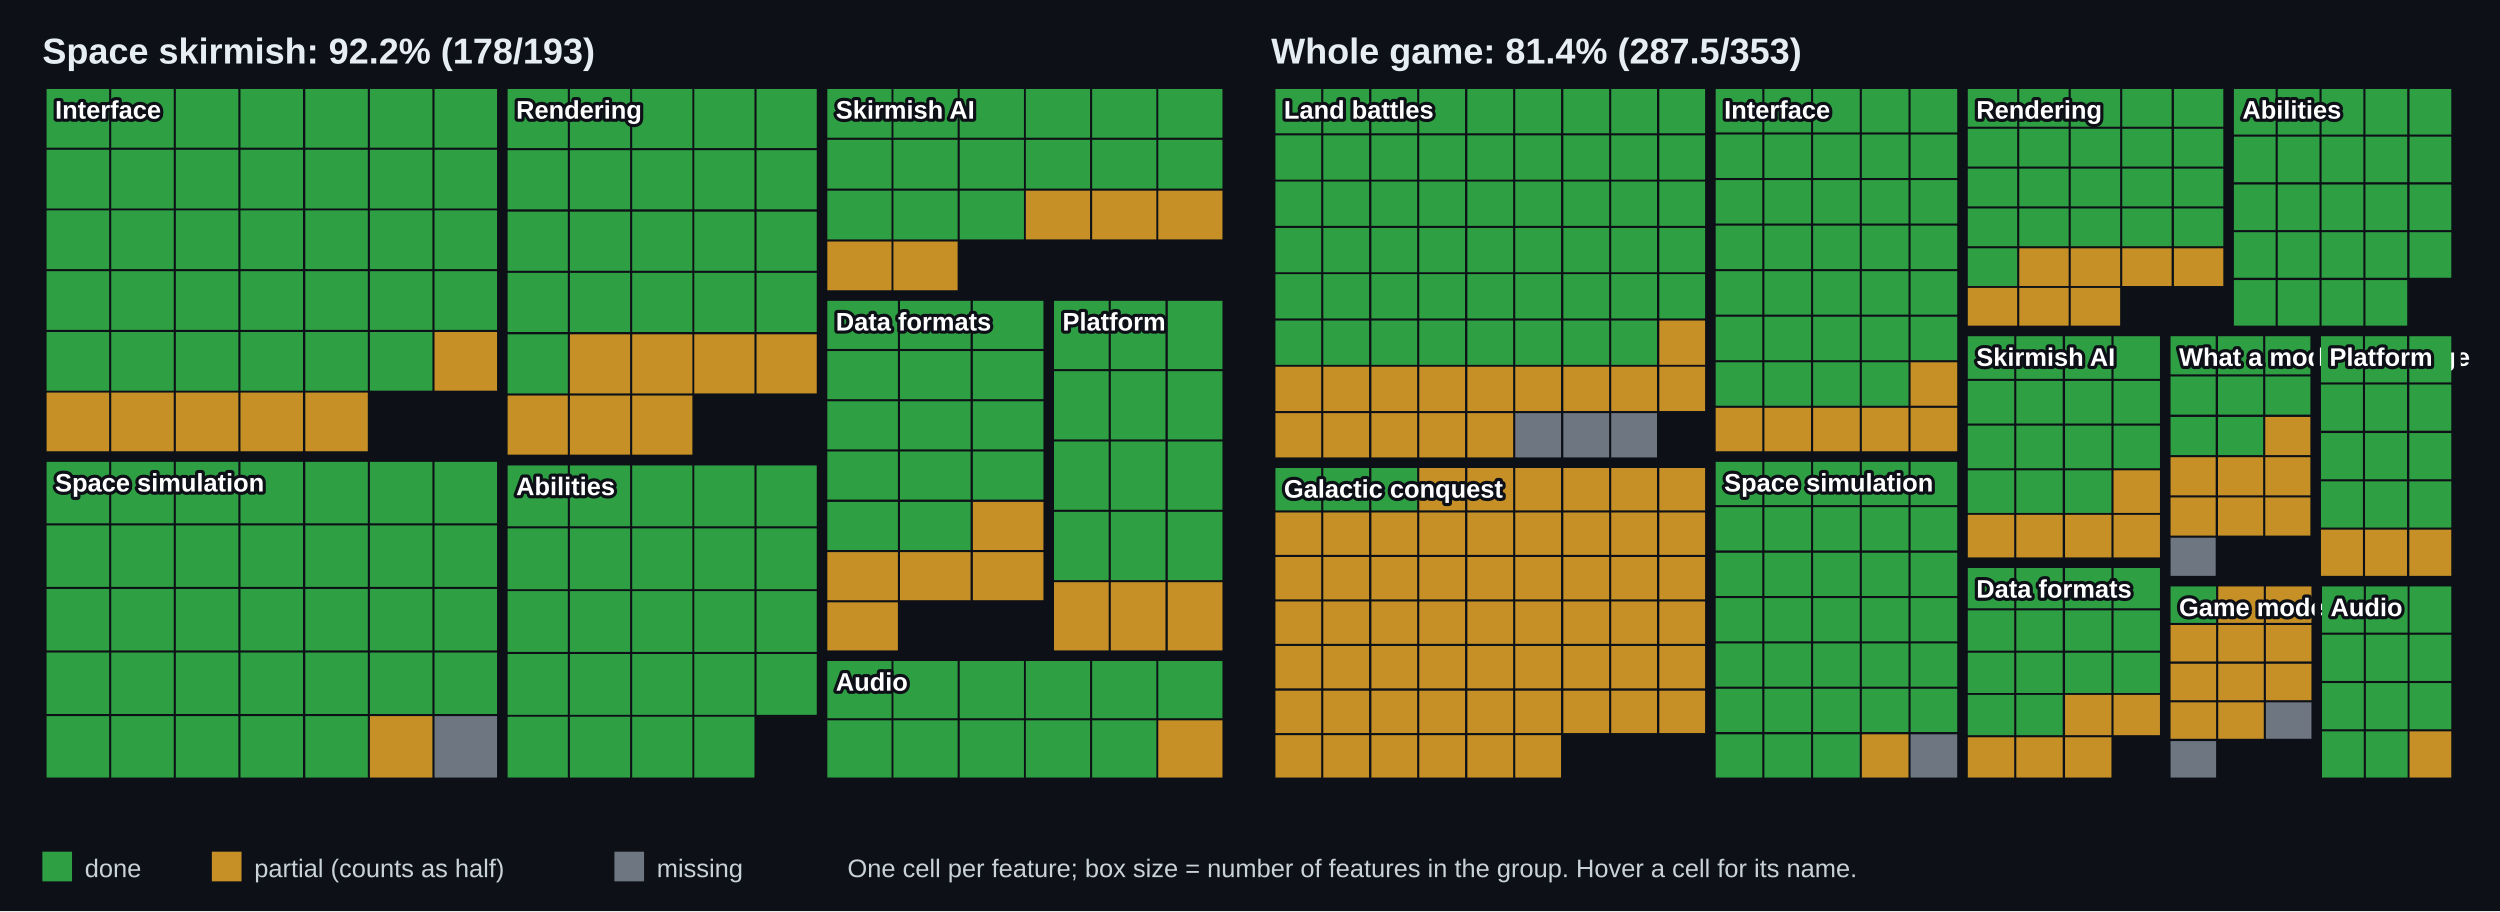
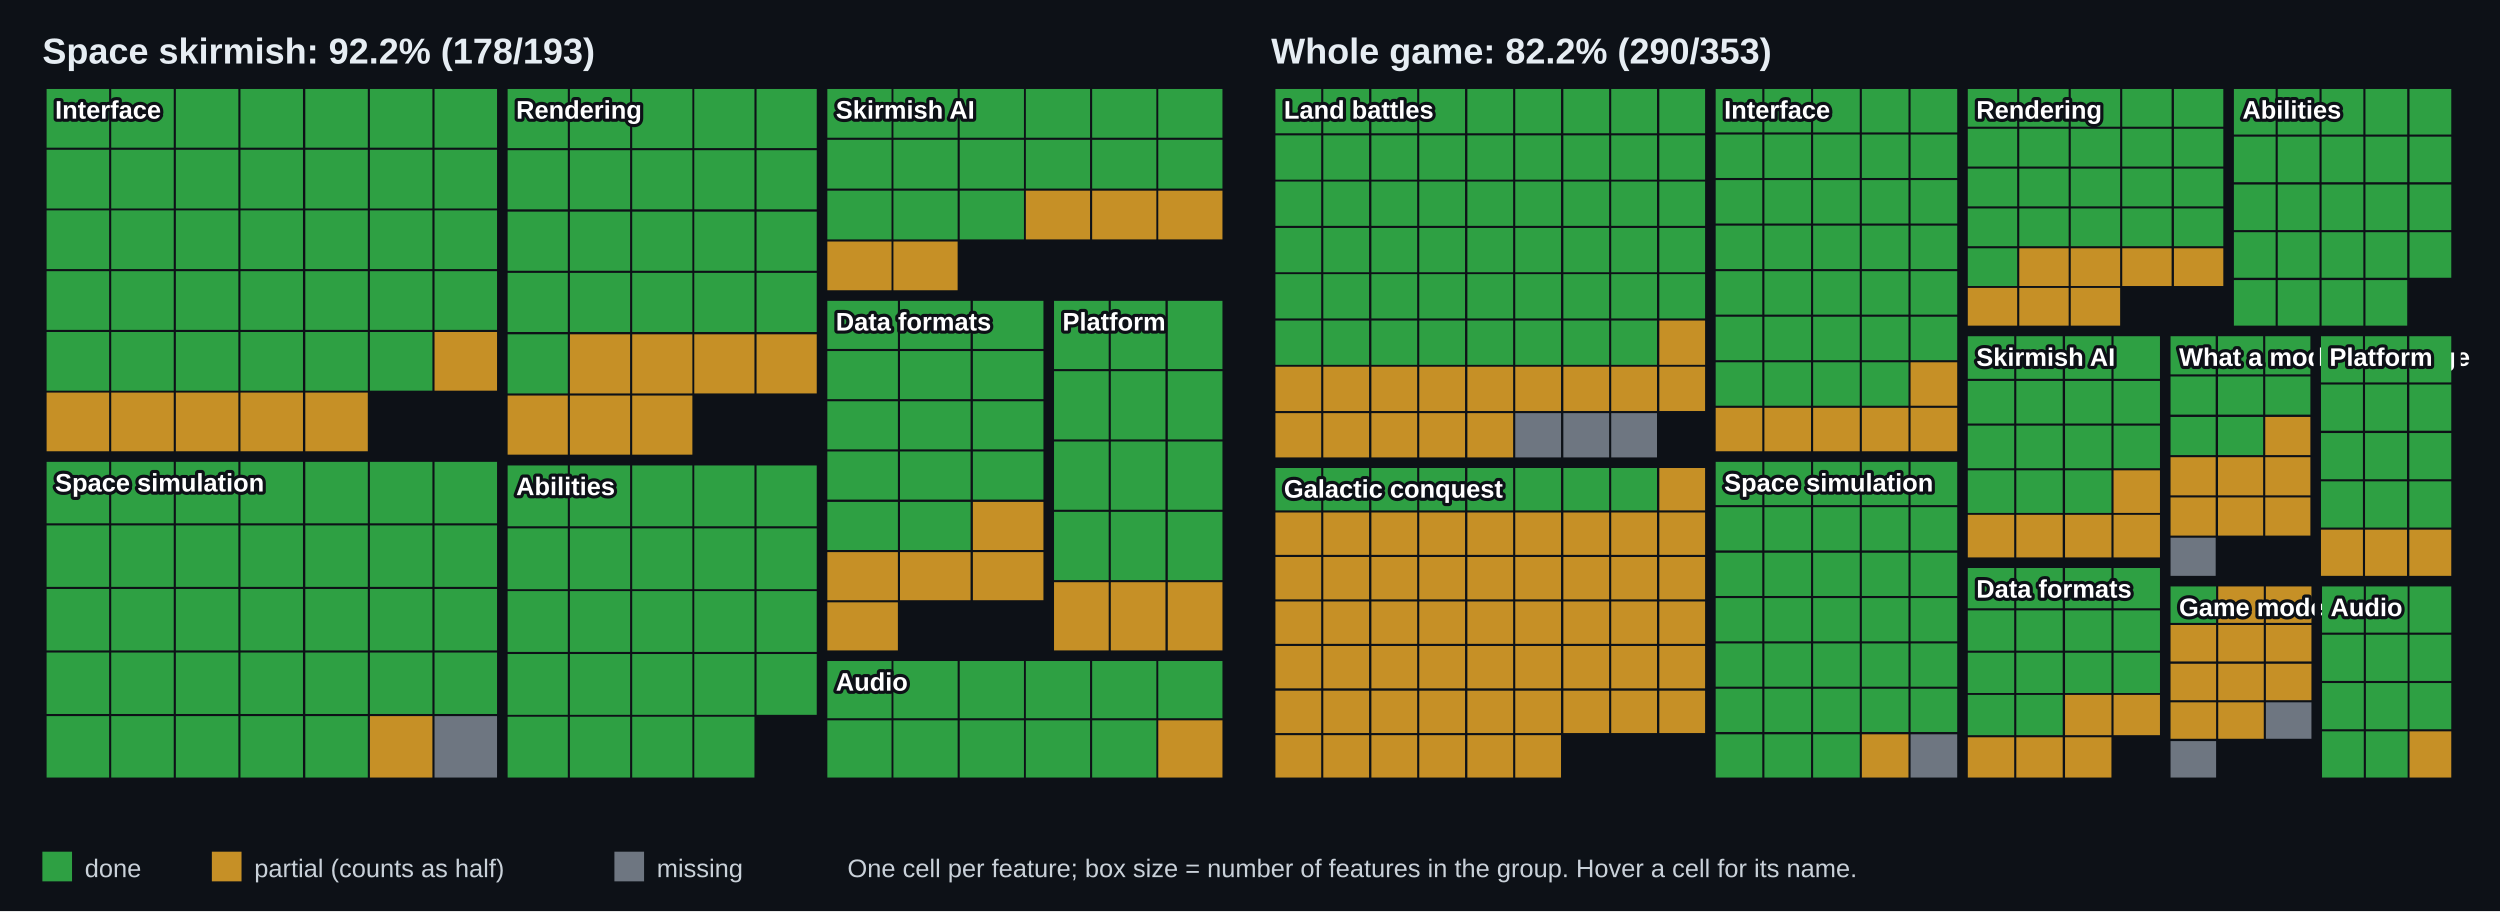
<svg xmlns="http://www.w3.org/2000/svg" viewBox="0 0 1180 430" width="1180" height="430" font-family="Segoe UI, Arial, sans-serif">
  <style>.title{font-size:17px;font-weight:700;fill:#e6edf3}.lab{font-size:12px;font-weight:700;fill:#fff}.lab.bg{stroke:#0d1117;stroke-width:3px;stroke-linejoin:round}.key{font-size:12px;fill:#c9d1d9}</style>
  <rect width="1180" height="430" fill="#0d1117" />
  <text x="20" y="30" class="title">Space skirmish: 92.2% (178/193)</text>
  <rect x="20" y="40" width="560" height="330" fill="#0d1117" />
  <rect x="22.0" y="42.0" width="29.5" height="27.7" fill="#2ea043" />
  <rect x="52.5" y="42.0" width="29.5" height="27.7" fill="#2ea043" />
  <rect x="83.0" y="42.0" width="29.5" height="27.7" fill="#2ea043" />
  <rect x="113.5" y="42.0" width="29.5" height="27.7" fill="#2ea043" />
  <rect x="144.1" y="42.0" width="29.5" height="27.7" fill="#2ea043" />
  <rect x="174.6" y="42.0" width="29.5" height="27.7" fill="#2ea043" />
  <rect x="205.1" y="42.0" width="29.5" height="27.7" fill="#2ea043" />
  <rect x="22.0" y="70.7" width="29.5" height="27.7" fill="#2ea043" />
  <rect x="52.5" y="70.7" width="29.5" height="27.7" fill="#2ea043" />
  <rect x="83.0" y="70.7" width="29.5" height="27.7" fill="#2ea043" />
  <rect x="113.5" y="70.7" width="29.5" height="27.7" fill="#2ea043" />
  <rect x="144.1" y="70.7" width="29.5" height="27.7" fill="#2ea043" />
  <rect x="174.6" y="70.7" width="29.5" height="27.7" fill="#2ea043" />
  <rect x="205.1" y="70.7" width="29.5" height="27.7" fill="#2ea043" />
  <rect x="22.0" y="99.3" width="29.5" height="27.7" fill="#2ea043" />
  <rect x="52.5" y="99.3" width="29.5" height="27.7" fill="#2ea043" />
  <rect x="83.0" y="99.3" width="29.5" height="27.7" fill="#2ea043" />
  <rect x="113.5" y="99.3" width="29.5" height="27.7" fill="#2ea043" />
  <rect x="144.1" y="99.3" width="29.5" height="27.7" fill="#2ea043" />
  <rect x="174.6" y="99.3" width="29.5" height="27.7" fill="#2ea043" />
  <rect x="205.1" y="99.3" width="29.5" height="27.7" fill="#2ea043" />
  <rect x="22.0" y="128.0" width="29.5" height="27.7" fill="#2ea043" />
  <rect x="52.5" y="128.0" width="29.5" height="27.7" fill="#2ea043" />
  <rect x="83.0" y="128.0" width="29.5" height="27.7" fill="#2ea043" />
  <rect x="113.5" y="128.0" width="29.5" height="27.7" fill="#2ea043" />
  <rect x="144.1" y="128.0" width="29.5" height="27.7" fill="#2ea043" />
  <rect x="174.6" y="128.0" width="29.5" height="27.7" fill="#2ea043" />
  <rect x="205.1" y="128.0" width="29.5" height="27.7" fill="#2ea043" />
  <rect x="22.0" y="156.7" width="29.5" height="27.7" fill="#2ea043" />
  <rect x="52.5" y="156.7" width="29.5" height="27.7" fill="#2ea043" />
  <rect x="83.0" y="156.7" width="29.5" height="27.7" fill="#2ea043" />
  <rect x="113.5" y="156.7" width="29.5" height="27.7" fill="#2ea043" />
  <rect x="144.1" y="156.7" width="29.5" height="27.7" fill="#2ea043" />
  <rect x="174.6" y="156.7" width="29.5" height="27.7" fill="#2ea043" />
  <rect x="205.1" y="156.7" width="29.5" height="27.7" fill="#c69026" />
  <rect x="22.0" y="185.3" width="29.5" height="27.7" fill="#c69026" />
  <rect x="52.5" y="185.3" width="29.5" height="27.7" fill="#c69026" />
  <rect x="83.0" y="185.3" width="29.5" height="27.7" fill="#c69026" />
  <rect x="113.5" y="185.3" width="29.5" height="27.7" fill="#c69026" />
  <rect x="144.1" y="185.3" width="29.5" height="27.7" fill="#c69026" />
  <rect x="20.0" y="40.0" width="217.6" height="176.0" fill="none" stroke="#0d1117" stroke-width="3" />
  <text x="26.0" y="56.0" class="lab bg">Interface</text>
  <text x="26.0" y="56.0" class="lab">Interface</text>
  <rect x="22.0" y="218.0" width="29.5" height="29.0" fill="#2ea043" />
  <rect x="52.5" y="218.0" width="29.5" height="29.0" fill="#2ea043" />
  <rect x="83.0" y="218.0" width="29.5" height="29.0" fill="#2ea043" />
  <rect x="113.5" y="218.0" width="29.5" height="29.0" fill="#2ea043" />
  <rect x="144.1" y="218.0" width="29.5" height="29.0" fill="#2ea043" />
  <rect x="174.6" y="218.0" width="29.5" height="29.0" fill="#2ea043" />
  <rect x="205.1" y="218.0" width="29.5" height="29.0" fill="#2ea043" />
  <rect x="22.0" y="248.0" width="29.5" height="29.0" fill="#2ea043" />
  <rect x="52.5" y="248.0" width="29.5" height="29.0" fill="#2ea043" />
  <rect x="83.0" y="248.0" width="29.5" height="29.0" fill="#2ea043" />
  <rect x="113.5" y="248.0" width="29.5" height="29.0" fill="#2ea043" />
  <rect x="144.1" y="248.0" width="29.5" height="29.0" fill="#2ea043" />
  <rect x="174.6" y="248.0" width="29.5" height="29.0" fill="#2ea043" />
  <rect x="205.1" y="248.0" width="29.5" height="29.0" fill="#2ea043" />
  <rect x="22.0" y="278.0" width="29.5" height="29.0" fill="#2ea043" />
  <rect x="52.5" y="278.0" width="29.5" height="29.0" fill="#2ea043" />
  <rect x="83.0" y="278.0" width="29.5" height="29.0" fill="#2ea043" />
  <rect x="113.5" y="278.0" width="29.5" height="29.0" fill="#2ea043" />
  <rect x="144.1" y="278.0" width="29.5" height="29.0" fill="#2ea043" />
  <rect x="174.6" y="278.0" width="29.5" height="29.0" fill="#2ea043" />
  <rect x="205.1" y="278.0" width="29.5" height="29.0" fill="#2ea043" />
  <rect x="22.0" y="308.0" width="29.5" height="29.0" fill="#2ea043" />
  <rect x="52.5" y="308.0" width="29.5" height="29.0" fill="#2ea043" />
  <rect x="83.0" y="308.0" width="29.5" height="29.0" fill="#2ea043" />
  <rect x="113.5" y="308.0" width="29.5" height="29.0" fill="#2ea043" />
  <rect x="144.1" y="308.0" width="29.5" height="29.0" fill="#2ea043" />
  <rect x="174.6" y="308.0" width="29.5" height="29.0" fill="#2ea043" />
  <rect x="205.1" y="308.0" width="29.5" height="29.0" fill="#2ea043" />
  <rect x="22.0" y="338.0" width="29.5" height="29.0" fill="#2ea043" />
  <rect x="52.5" y="338.0" width="29.5" height="29.0" fill="#2ea043" />
  <rect x="83.0" y="338.0" width="29.5" height="29.0" fill="#2ea043" />
  <rect x="113.5" y="338.0" width="29.5" height="29.0" fill="#2ea043" />
  <rect x="144.1" y="338.0" width="29.5" height="29.0" fill="#2ea043" />
  <rect x="174.6" y="338.0" width="29.5" height="29.0" fill="#c69026" />
  <rect x="205.1" y="338.0" width="29.5" height="29.0" fill="#6e7681" />
  <rect x="20.0" y="216.0" width="217.6" height="154.0" fill="none" stroke="#0d1117" stroke-width="3" />
  <text x="26.0" y="232.0" class="lab bg">Space simulation</text>
  <text x="26.0" y="232.0" class="lab">Space simulation</text>
  <rect x="239.6" y="42.0" width="28.4" height="27.9" fill="#2ea043" />
  <rect x="269.0" y="42.0" width="28.4" height="27.9" fill="#2ea043" />
  <rect x="298.4" y="42.0" width="28.4" height="27.9" fill="#2ea043" />
  <rect x="327.7" y="42.0" width="28.4" height="27.9" fill="#2ea043" />
  <rect x="357.1" y="42.0" width="28.4" height="27.9" fill="#2ea043" />
  <rect x="239.6" y="70.9" width="28.4" height="27.9" fill="#2ea043" />
  <rect x="269.0" y="70.9" width="28.4" height="27.9" fill="#2ea043" />
  <rect x="298.4" y="70.9" width="28.4" height="27.9" fill="#2ea043" />
  <rect x="327.7" y="70.9" width="28.4" height="27.9" fill="#2ea043" />
  <rect x="357.1" y="70.9" width="28.4" height="27.9" fill="#2ea043" />
  <rect x="239.6" y="99.9" width="28.4" height="27.9" fill="#2ea043" />
  <rect x="269.0" y="99.9" width="28.4" height="27.9" fill="#2ea043" />
  <rect x="298.4" y="99.9" width="28.4" height="27.9" fill="#2ea043" />
  <rect x="327.7" y="99.9" width="28.4" height="27.9" fill="#2ea043" />
  <rect x="357.1" y="99.9" width="28.4" height="27.9" fill="#2ea043" />
  <rect x="239.6" y="128.8" width="28.4" height="27.9" fill="#2ea043" />
  <rect x="269.0" y="128.8" width="28.4" height="27.9" fill="#2ea043" />
  <rect x="298.4" y="128.8" width="28.4" height="27.9" fill="#2ea043" />
  <rect x="327.7" y="128.8" width="28.4" height="27.9" fill="#2ea043" />
  <rect x="357.1" y="128.8" width="28.4" height="27.9" fill="#2ea043" />
  <rect x="239.6" y="157.8" width="28.4" height="27.9" fill="#2ea043" />
  <rect x="269.0" y="157.8" width="28.4" height="27.9" fill="#c69026" />
  <rect x="298.4" y="157.8" width="28.4" height="27.9" fill="#c69026" />
  <rect x="327.7" y="157.8" width="28.4" height="27.9" fill="#c69026" />
  <rect x="357.1" y="157.8" width="28.4" height="27.9" fill="#c69026" />
  <rect x="239.6" y="186.7" width="28.4" height="27.9" fill="#c69026" />
  <rect x="269.0" y="186.7" width="28.4" height="27.9" fill="#c69026" />
  <rect x="298.4" y="186.7" width="28.4" height="27.9" fill="#c69026" />
  <rect x="237.6" y="40.0" width="150.9" height="177.7" fill="none" stroke="#0d1117" stroke-width="3" />
  <text x="243.6" y="56.0" class="lab bg">Rendering</text>
  <text x="243.6" y="56.0" class="lab">Rendering</text>
  <rect x="239.6" y="219.7" width="28.4" height="28.7" fill="#2ea043" />
  <rect x="269.0" y="219.7" width="28.4" height="28.7" fill="#2ea043" />
  <rect x="298.4" y="219.7" width="28.4" height="28.7" fill="#2ea043" />
  <rect x="327.7" y="219.7" width="28.4" height="28.7" fill="#2ea043" />
  <rect x="357.1" y="219.7" width="28.4" height="28.7" fill="#2ea043" />
  <rect x="239.6" y="249.4" width="28.4" height="28.7" fill="#2ea043" />
  <rect x="269.0" y="249.4" width="28.4" height="28.7" fill="#2ea043" />
  <rect x="298.4" y="249.4" width="28.4" height="28.7" fill="#2ea043" />
  <rect x="327.7" y="249.4" width="28.4" height="28.7" fill="#2ea043" />
  <rect x="357.1" y="249.4" width="28.4" height="28.7" fill="#2ea043" />
  <rect x="239.6" y="279.0" width="28.4" height="28.7" fill="#2ea043" />
  <rect x="269.0" y="279.0" width="28.4" height="28.7" fill="#2ea043" />
  <rect x="298.4" y="279.0" width="28.4" height="28.7" fill="#2ea043" />
  <rect x="327.7" y="279.0" width="28.4" height="28.7" fill="#2ea043" />
  <rect x="357.1" y="279.0" width="28.4" height="28.7" fill="#2ea043" />
  <rect x="239.6" y="308.7" width="28.4" height="28.7" fill="#2ea043" />
  <rect x="269.0" y="308.7" width="28.4" height="28.7" fill="#2ea043" />
  <rect x="298.4" y="308.7" width="28.4" height="28.7" fill="#2ea043" />
  <rect x="327.7" y="308.7" width="28.4" height="28.7" fill="#2ea043" />
  <rect x="357.1" y="308.7" width="28.4" height="28.7" fill="#2ea043" />
  <rect x="239.6" y="338.3" width="28.4" height="28.7" fill="#2ea043" />
  <rect x="269.0" y="338.3" width="28.4" height="28.7" fill="#2ea043" />
  <rect x="298.4" y="338.3" width="28.4" height="28.7" fill="#2ea043" />
  <rect x="327.7" y="338.3" width="28.4" height="28.7" fill="#2ea043" />
  <rect x="237.6" y="217.7" width="150.9" height="152.3" fill="none" stroke="#0d1117" stroke-width="3" />
  <text x="243.6" y="233.7" class="lab bg">Abilities</text>
  <text x="243.6" y="233.7" class="lab">Abilities</text>
  <rect x="390.5" y="42.0" width="30.3" height="23.0" fill="#2ea043" />
  <rect x="421.7" y="42.0" width="30.3" height="23.0" fill="#2ea043" />
  <rect x="453.0" y="42.0" width="30.3" height="23.0" fill="#2ea043" />
  <rect x="484.2" y="42.0" width="30.3" height="23.0" fill="#2ea043" />
  <rect x="515.5" y="42.0" width="30.3" height="23.0" fill="#2ea043" />
  <rect x="546.7" y="42.0" width="30.3" height="23.0" fill="#2ea043" />
  <rect x="390.5" y="66.0" width="30.3" height="23.0" fill="#2ea043" />
  <rect x="421.7" y="66.0" width="30.3" height="23.0" fill="#2ea043" />
  <rect x="453.0" y="66.0" width="30.3" height="23.0" fill="#2ea043" />
  <rect x="484.2" y="66.0" width="30.3" height="23.0" fill="#2ea043" />
  <rect x="515.5" y="66.0" width="30.3" height="23.0" fill="#2ea043" />
  <rect x="546.7" y="66.0" width="30.3" height="23.0" fill="#2ea043" />
  <rect x="390.5" y="90.0" width="30.3" height="23.0" fill="#2ea043" />
  <rect x="421.7" y="90.0" width="30.3" height="23.0" fill="#2ea043" />
  <rect x="453.0" y="90.0" width="30.3" height="23.0" fill="#2ea043" />
  <rect x="484.2" y="90.0" width="30.3" height="23.0" fill="#c69026" />
  <rect x="515.5" y="90.0" width="30.3" height="23.0" fill="#c69026" />
  <rect x="546.7" y="90.0" width="30.3" height="23.0" fill="#c69026" />
  <rect x="390.5" y="114.0" width="30.3" height="23.0" fill="#c69026" />
  <rect x="421.7" y="114.0" width="30.3" height="23.0" fill="#c69026" />
  <rect x="388.5" y="40.0" width="191.5" height="100.0" fill="none" stroke="#0d1117" stroke-width="3" />
  <text x="394.5" y="56.0" class="lab bg">Skirmish AI</text>
  <text x="394.5" y="56.0" class="lab">Skirmish AI</text>
  <rect x="390.5" y="142.0" width="33.3" height="22.7" fill="#2ea043" />
  <rect x="424.8" y="142.0" width="33.3" height="22.7" fill="#2ea043" />
  <rect x="459.2" y="142.0" width="33.3" height="22.7" fill="#2ea043" />
  <rect x="390.5" y="165.7" width="33.3" height="22.7" fill="#2ea043" />
  <rect x="424.8" y="165.7" width="33.3" height="22.7" fill="#2ea043" />
  <rect x="459.2" y="165.7" width="33.3" height="22.7" fill="#2ea043" />
  <rect x="390.5" y="189.4" width="33.3" height="22.7" fill="#2ea043" />
  <rect x="424.8" y="189.4" width="33.3" height="22.7" fill="#2ea043" />
  <rect x="459.2" y="189.4" width="33.3" height="22.7" fill="#2ea043" />
  <rect x="390.5" y="213.1" width="33.3" height="22.7" fill="#2ea043" />
  <rect x="424.8" y="213.1" width="33.3" height="22.7" fill="#2ea043" />
  <rect x="459.2" y="213.1" width="33.3" height="22.7" fill="#2ea043" />
  <rect x="390.5" y="236.9" width="33.3" height="22.7" fill="#2ea043" />
  <rect x="424.8" y="236.9" width="33.3" height="22.7" fill="#2ea043" />
  <rect x="459.2" y="236.9" width="33.3" height="22.7" fill="#c69026" />
  <rect x="390.5" y="260.6" width="33.3" height="22.7" fill="#c69026" />
  <rect x="424.8" y="260.6" width="33.3" height="22.7" fill="#c69026" />
  <rect x="459.2" y="260.6" width="33.3" height="22.7" fill="#c69026" />
  <rect x="390.5" y="284.3" width="33.3" height="22.7" fill="#c69026" />
  <rect x="388.5" y="140.0" width="107.0" height="170.0" fill="none" stroke="#0d1117" stroke-width="3" />
  <text x="394.5" y="156.0" class="lab bg">Data formats</text>
  <text x="394.5" y="156.0" class="lab">Data formats</text>
  <rect x="497.5" y="142.0" width="25.8" height="32.2" fill="#2ea043" />
  <rect x="524.3" y="142.0" width="25.8" height="32.2" fill="#2ea043" />
  <rect x="551.2" y="142.0" width="25.8" height="32.2" fill="#2ea043" />
  <rect x="497.5" y="175.2" width="25.8" height="32.2" fill="#2ea043" />
  <rect x="524.3" y="175.2" width="25.8" height="32.2" fill="#2ea043" />
  <rect x="551.2" y="175.2" width="25.8" height="32.2" fill="#2ea043" />
  <rect x="497.5" y="208.4" width="25.8" height="32.2" fill="#2ea043" />
  <rect x="524.3" y="208.4" width="25.8" height="32.2" fill="#2ea043" />
  <rect x="551.2" y="208.4" width="25.8" height="32.2" fill="#2ea043" />
  <rect x="497.5" y="241.6" width="25.8" height="32.2" fill="#2ea043" />
  <rect x="524.3" y="241.6" width="25.8" height="32.2" fill="#2ea043" />
  <rect x="551.2" y="241.6" width="25.8" height="32.2" fill="#2ea043" />
  <rect x="497.5" y="274.8" width="25.8" height="32.2" fill="#c69026" />
  <rect x="524.3" y="274.8" width="25.8" height="32.2" fill="#c69026" />
  <rect x="551.2" y="274.8" width="25.8" height="32.2" fill="#c69026" />
  <rect x="495.5" y="140.0" width="84.5" height="170.0" fill="none" stroke="#0d1117" stroke-width="3" />
  <text x="501.5" y="156.0" class="lab bg">Platform</text>
  <text x="501.5" y="156.0" class="lab">Platform</text>
  <rect x="390.5" y="312.0" width="30.3" height="27.0" fill="#2ea043" />
  <rect x="421.7" y="312.0" width="30.3" height="27.0" fill="#2ea043" />
  <rect x="453.0" y="312.0" width="30.3" height="27.0" fill="#2ea043" />
  <rect x="484.2" y="312.0" width="30.3" height="27.0" fill="#2ea043" />
  <rect x="515.5" y="312.0" width="30.3" height="27.0" fill="#2ea043" />
  <rect x="546.7" y="312.0" width="30.3" height="27.0" fill="#2ea043" />
  <rect x="390.5" y="340.0" width="30.3" height="27.0" fill="#2ea043" />
  <rect x="421.7" y="340.0" width="30.3" height="27.0" fill="#2ea043" />
  <rect x="453.0" y="340.0" width="30.3" height="27.0" fill="#2ea043" />
  <rect x="484.2" y="340.0" width="30.3" height="27.0" fill="#2ea043" />
  <rect x="515.5" y="340.0" width="30.3" height="27.0" fill="#2ea043" />
  <rect x="546.7" y="340.0" width="30.3" height="27.0" fill="#c69026" />
  <rect x="388.5" y="310.0" width="191.5" height="60.0" fill="none" stroke="#0d1117" stroke-width="3" />
  <text x="394.5" y="326.0" class="lab bg">Audio</text>
  <text x="394.5" y="326.0" class="lab">Audio</text>
-   <text x="600" y="30" class="title">Whole game: 81.4% (287.5/353)</text>
+   <text x="600" y="30" class="title">Whole game: 82.2% (290/353)</text>
  <rect x="600" y="40" width="560" height="330" fill="#0d1117" />
  <rect x="602.0" y="42.0" width="21.6" height="20.9" fill="#2ea043" />
  <rect x="624.6" y="42.0" width="21.6" height="20.9" fill="#2ea043" />
  <rect x="647.3" y="42.0" width="21.6" height="20.9" fill="#2ea043" />
  <rect x="669.9" y="42.0" width="21.6" height="20.9" fill="#2ea043" />
  <rect x="692.6" y="42.0" width="21.6" height="20.9" fill="#2ea043" />
  <rect x="715.2" y="42.0" width="21.6" height="20.9" fill="#2ea043" />
  <rect x="737.9" y="42.0" width="21.6" height="20.9" fill="#2ea043" />
  <rect x="760.5" y="42.0" width="21.6" height="20.9" fill="#2ea043" />
  <rect x="783.2" y="42.0" width="21.6" height="20.9" fill="#2ea043" />
  <rect x="602.0" y="63.9" width="21.6" height="20.9" fill="#2ea043" />
  <rect x="624.6" y="63.9" width="21.6" height="20.9" fill="#2ea043" />
  <rect x="647.3" y="63.9" width="21.6" height="20.9" fill="#2ea043" />
  <rect x="669.9" y="63.9" width="21.6" height="20.9" fill="#2ea043" />
  <rect x="692.6" y="63.9" width="21.6" height="20.9" fill="#2ea043" />
  <rect x="715.2" y="63.9" width="21.6" height="20.9" fill="#2ea043" />
  <rect x="737.9" y="63.9" width="21.6" height="20.9" fill="#2ea043" />
  <rect x="760.5" y="63.9" width="21.6" height="20.9" fill="#2ea043" />
  <rect x="783.2" y="63.9" width="21.6" height="20.9" fill="#2ea043" />
  <rect x="602.0" y="85.7" width="21.6" height="20.9" fill="#2ea043" />
  <rect x="624.6" y="85.7" width="21.6" height="20.9" fill="#2ea043" />
  <rect x="647.3" y="85.7" width="21.6" height="20.9" fill="#2ea043" />
  <rect x="669.9" y="85.7" width="21.6" height="20.9" fill="#2ea043" />
  <rect x="692.6" y="85.7" width="21.6" height="20.9" fill="#2ea043" />
  <rect x="715.2" y="85.7" width="21.6" height="20.9" fill="#2ea043" />
  <rect x="737.9" y="85.7" width="21.6" height="20.9" fill="#2ea043" />
  <rect x="760.5" y="85.7" width="21.6" height="20.9" fill="#2ea043" />
  <rect x="783.2" y="85.7" width="21.6" height="20.9" fill="#2ea043" />
  <rect x="602.0" y="107.6" width="21.6" height="20.9" fill="#2ea043" />
  <rect x="624.6" y="107.6" width="21.6" height="20.9" fill="#2ea043" />
  <rect x="647.3" y="107.6" width="21.6" height="20.9" fill="#2ea043" />
  <rect x="669.9" y="107.6" width="21.6" height="20.9" fill="#2ea043" />
  <rect x="692.6" y="107.6" width="21.6" height="20.9" fill="#2ea043" />
  <rect x="715.2" y="107.6" width="21.6" height="20.9" fill="#2ea043" />
  <rect x="737.9" y="107.6" width="21.6" height="20.9" fill="#2ea043" />
  <rect x="760.5" y="107.6" width="21.6" height="20.9" fill="#2ea043" />
  <rect x="783.2" y="107.6" width="21.6" height="20.9" fill="#2ea043" />
  <rect x="602.0" y="129.4" width="21.6" height="20.9" fill="#2ea043" />
  <rect x="624.6" y="129.4" width="21.6" height="20.9" fill="#2ea043" />
  <rect x="647.3" y="129.4" width="21.6" height="20.9" fill="#2ea043" />
  <rect x="669.9" y="129.4" width="21.6" height="20.9" fill="#2ea043" />
  <rect x="692.6" y="129.4" width="21.6" height="20.9" fill="#2ea043" />
  <rect x="715.2" y="129.4" width="21.6" height="20.9" fill="#2ea043" />
  <rect x="737.9" y="129.4" width="21.6" height="20.9" fill="#2ea043" />
  <rect x="760.5" y="129.4" width="21.6" height="20.9" fill="#2ea043" />
  <rect x="783.2" y="129.4" width="21.6" height="20.9" fill="#2ea043" />
  <rect x="602.0" y="151.3" width="21.6" height="20.9" fill="#2ea043" />
  <rect x="624.6" y="151.3" width="21.6" height="20.9" fill="#2ea043" />
  <rect x="647.3" y="151.3" width="21.6" height="20.9" fill="#2ea043" />
  <rect x="669.9" y="151.3" width="21.6" height="20.9" fill="#2ea043" />
  <rect x="692.6" y="151.3" width="21.6" height="20.9" fill="#2ea043" />
  <rect x="715.2" y="151.3" width="21.6" height="20.9" fill="#2ea043" />
  <rect x="737.9" y="151.3" width="21.6" height="20.9" fill="#2ea043" />
  <rect x="760.5" y="151.3" width="21.6" height="20.9" fill="#2ea043" />
  <rect x="783.2" y="151.3" width="21.6" height="20.9" fill="#c69026" />
  <rect x="602.0" y="173.1" width="21.6" height="20.9" fill="#c69026" />
  <rect x="624.6" y="173.1" width="21.6" height="20.9" fill="#c69026" />
  <rect x="647.3" y="173.1" width="21.6" height="20.9" fill="#c69026" />
  <rect x="669.9" y="173.1" width="21.6" height="20.9" fill="#c69026" />
  <rect x="692.6" y="173.1" width="21.6" height="20.9" fill="#c69026" />
  <rect x="715.2" y="173.1" width="21.6" height="20.9" fill="#c69026" />
  <rect x="737.9" y="173.1" width="21.6" height="20.9" fill="#c69026" />
  <rect x="760.5" y="173.1" width="21.6" height="20.9" fill="#c69026" />
  <rect x="783.2" y="173.1" width="21.6" height="20.9" fill="#c69026" />
  <rect x="602.0" y="195.0" width="21.6" height="20.9" fill="#c69026" />
  <rect x="624.6" y="195.0" width="21.6" height="20.9" fill="#c69026" />
  <rect x="647.3" y="195.0" width="21.6" height="20.9" fill="#c69026" />
  <rect x="669.9" y="195.0" width="21.6" height="20.9" fill="#c69026" />
  <rect x="692.6" y="195.0" width="21.6" height="20.9" fill="#c69026" />
  <rect x="715.2" y="195.0" width="21.6" height="20.9" fill="#6e7681" />
  <rect x="737.9" y="195.0" width="21.6" height="20.9" fill="#6e7681" />
  <rect x="760.5" y="195.0" width="21.6" height="20.9" fill="#6e7681" />
  <rect x="600.0" y="40.0" width="207.8" height="178.9" fill="none" stroke="#0d1117" stroke-width="3" />
  <text x="606.0" y="56.0" class="lab bg">Land battles</text>
  <text x="606.0" y="56.0" class="lab">Land battles</text>
  <rect x="602.0" y="220.9" width="21.6" height="20.0" fill="#2ea043" />
  <rect x="624.6" y="220.9" width="21.6" height="20.0" fill="#2ea043" />
  <rect x="647.3" y="220.9" width="21.6" height="20.0" fill="#2ea043" />
-   <rect x="669.9" y="220.9" width="21.6" height="20.0" fill="#c69026" />
-   <rect x="692.6" y="220.9" width="21.6" height="20.0" fill="#c69026" />
-   <rect x="715.2" y="220.9" width="21.6" height="20.0" fill="#c69026" />
-   <rect x="737.9" y="220.9" width="21.6" height="20.0" fill="#c69026" />
-   <rect x="760.5" y="220.9" width="21.6" height="20.0" fill="#c69026" />
+   <rect x="669.9" y="220.9" width="21.6" height="20.0" fill="#2ea043" />
+   <rect x="692.6" y="220.9" width="21.6" height="20.0" fill="#2ea043" />
+   <rect x="715.2" y="220.9" width="21.6" height="20.0" fill="#2ea043" />
+   <rect x="737.9" y="220.9" width="21.6" height="20.0" fill="#2ea043" />
+   <rect x="760.5" y="220.9" width="21.6" height="20.0" fill="#2ea043" />
  <rect x="783.2" y="220.9" width="21.6" height="20.0" fill="#c69026" />
  <rect x="602.0" y="241.9" width="21.6" height="20.0" fill="#c69026" />
  <rect x="624.6" y="241.9" width="21.6" height="20.0" fill="#c69026" />
  <rect x="647.3" y="241.9" width="21.6" height="20.0" fill="#c69026" />
  <rect x="669.9" y="241.9" width="21.6" height="20.0" fill="#c69026" />
  <rect x="692.6" y="241.9" width="21.6" height="20.0" fill="#c69026" />
  <rect x="715.2" y="241.9" width="21.6" height="20.0" fill="#c69026" />
  <rect x="737.9" y="241.9" width="21.6" height="20.0" fill="#c69026" />
  <rect x="760.5" y="241.9" width="21.6" height="20.0" fill="#c69026" />
  <rect x="783.2" y="241.9" width="21.6" height="20.0" fill="#c69026" />
  <rect x="602.0" y="262.9" width="21.6" height="20.0" fill="#c69026" />
  <rect x="624.6" y="262.9" width="21.6" height="20.0" fill="#c69026" />
  <rect x="647.3" y="262.9" width="21.6" height="20.0" fill="#c69026" />
  <rect x="669.9" y="262.9" width="21.6" height="20.0" fill="#c69026" />
  <rect x="692.6" y="262.9" width="21.6" height="20.0" fill="#c69026" />
  <rect x="715.2" y="262.9" width="21.6" height="20.0" fill="#c69026" />
  <rect x="737.9" y="262.9" width="21.6" height="20.0" fill="#c69026" />
  <rect x="760.5" y="262.9" width="21.6" height="20.0" fill="#c69026" />
  <rect x="783.2" y="262.9" width="21.6" height="20.0" fill="#c69026" />
  <rect x="602.0" y="283.9" width="21.6" height="20.0" fill="#c69026" />
  <rect x="624.6" y="283.9" width="21.6" height="20.0" fill="#c69026" />
  <rect x="647.3" y="283.9" width="21.6" height="20.0" fill="#c69026" />
  <rect x="669.9" y="283.9" width="21.6" height="20.0" fill="#c69026" />
  <rect x="692.6" y="283.9" width="21.6" height="20.0" fill="#c69026" />
  <rect x="715.2" y="283.9" width="21.6" height="20.0" fill="#c69026" />
  <rect x="737.9" y="283.9" width="21.6" height="20.0" fill="#c69026" />
  <rect x="760.5" y="283.9" width="21.6" height="20.0" fill="#c69026" />
  <rect x="783.2" y="283.9" width="21.6" height="20.0" fill="#c69026" />
  <rect x="602.0" y="304.9" width="21.6" height="20.0" fill="#c69026" />
  <rect x="624.6" y="304.9" width="21.6" height="20.0" fill="#c69026" />
  <rect x="647.3" y="304.9" width="21.6" height="20.0" fill="#c69026" />
  <rect x="669.9" y="304.9" width="21.6" height="20.0" fill="#c69026" />
  <rect x="692.6" y="304.9" width="21.6" height="20.0" fill="#c69026" />
  <rect x="715.2" y="304.9" width="21.6" height="20.0" fill="#c69026" />
  <rect x="737.9" y="304.9" width="21.6" height="20.0" fill="#c69026" />
  <rect x="760.5" y="304.9" width="21.6" height="20.0" fill="#c69026" />
  <rect x="783.2" y="304.9" width="21.6" height="20.0" fill="#c69026" />
  <rect x="602.0" y="326.0" width="21.6" height="20.0" fill="#c69026" />
  <rect x="624.6" y="326.0" width="21.6" height="20.0" fill="#c69026" />
  <rect x="647.3" y="326.0" width="21.6" height="20.0" fill="#c69026" />
  <rect x="669.9" y="326.0" width="21.6" height="20.0" fill="#c69026" />
  <rect x="692.6" y="326.0" width="21.6" height="20.0" fill="#c69026" />
  <rect x="715.2" y="326.0" width="21.6" height="20.0" fill="#c69026" />
  <rect x="737.9" y="326.0" width="21.6" height="20.0" fill="#c69026" />
  <rect x="760.5" y="326.0" width="21.6" height="20.0" fill="#c69026" />
  <rect x="783.2" y="326.0" width="21.6" height="20.0" fill="#c69026" />
  <rect x="602.0" y="347.0" width="21.6" height="20.0" fill="#c69026" />
  <rect x="624.6" y="347.0" width="21.6" height="20.0" fill="#c69026" />
  <rect x="647.3" y="347.0" width="21.6" height="20.0" fill="#c69026" />
  <rect x="669.9" y="347.0" width="21.6" height="20.0" fill="#c69026" />
  <rect x="692.6" y="347.0" width="21.6" height="20.0" fill="#c69026" />
  <rect x="715.2" y="347.0" width="21.6" height="20.0" fill="#c69026" />
  <rect x="600.0" y="218.9" width="207.8" height="151.1" fill="none" stroke="#0d1117" stroke-width="3" />
  <text x="606.0" y="234.9" class="lab bg">Galactic conquest</text>
  <text x="606.0" y="234.9" class="lab">Galactic conquest</text>
  <rect x="809.8" y="42.0" width="22.0" height="20.5" fill="#2ea043" />
  <rect x="832.8" y="42.0" width="22.0" height="20.5" fill="#2ea043" />
  <rect x="855.8" y="42.0" width="22.0" height="20.5" fill="#2ea043" />
  <rect x="878.8" y="42.0" width="22.0" height="20.5" fill="#2ea043" />
  <rect x="901.8" y="42.0" width="22.0" height="20.5" fill="#2ea043" />
  <rect x="809.8" y="63.5" width="22.0" height="20.5" fill="#2ea043" />
  <rect x="832.8" y="63.5" width="22.0" height="20.5" fill="#2ea043" />
  <rect x="855.8" y="63.5" width="22.0" height="20.5" fill="#2ea043" />
  <rect x="878.8" y="63.5" width="22.0" height="20.5" fill="#2ea043" />
  <rect x="901.8" y="63.5" width="22.0" height="20.5" fill="#2ea043" />
  <rect x="809.8" y="85.0" width="22.0" height="20.5" fill="#2ea043" />
  <rect x="832.8" y="85.0" width="22.0" height="20.5" fill="#2ea043" />
  <rect x="855.8" y="85.0" width="22.0" height="20.5" fill="#2ea043" />
  <rect x="878.8" y="85.0" width="22.0" height="20.5" fill="#2ea043" />
  <rect x="901.8" y="85.0" width="22.0" height="20.5" fill="#2ea043" />
  <rect x="809.8" y="106.5" width="22.0" height="20.5" fill="#2ea043" />
  <rect x="832.8" y="106.5" width="22.0" height="20.5" fill="#2ea043" />
  <rect x="855.8" y="106.5" width="22.0" height="20.5" fill="#2ea043" />
  <rect x="878.8" y="106.5" width="22.0" height="20.5" fill="#2ea043" />
  <rect x="901.8" y="106.5" width="22.0" height="20.5" fill="#2ea043" />
  <rect x="809.8" y="128.0" width="22.0" height="20.5" fill="#2ea043" />
  <rect x="832.8" y="128.0" width="22.0" height="20.5" fill="#2ea043" />
  <rect x="855.8" y="128.0" width="22.0" height="20.5" fill="#2ea043" />
  <rect x="878.8" y="128.0" width="22.0" height="20.5" fill="#2ea043" />
  <rect x="901.8" y="128.0" width="22.0" height="20.5" fill="#2ea043" />
  <rect x="809.8" y="149.5" width="22.0" height="20.5" fill="#2ea043" />
  <rect x="832.8" y="149.5" width="22.0" height="20.5" fill="#2ea043" />
  <rect x="855.8" y="149.5" width="22.0" height="20.5" fill="#2ea043" />
  <rect x="878.8" y="149.5" width="22.0" height="20.5" fill="#2ea043" />
  <rect x="901.8" y="149.5" width="22.0" height="20.5" fill="#2ea043" />
  <rect x="809.8" y="171.0" width="22.0" height="20.5" fill="#2ea043" />
  <rect x="832.8" y="171.0" width="22.0" height="20.5" fill="#2ea043" />
  <rect x="855.8" y="171.0" width="22.0" height="20.5" fill="#2ea043" />
  <rect x="878.8" y="171.0" width="22.0" height="20.5" fill="#2ea043" />
  <rect x="901.8" y="171.0" width="22.0" height="20.5" fill="#c69026" />
  <rect x="809.8" y="192.5" width="22.0" height="20.5" fill="#c69026" />
  <rect x="832.8" y="192.5" width="22.0" height="20.5" fill="#c69026" />
  <rect x="855.8" y="192.5" width="22.0" height="20.5" fill="#c69026" />
  <rect x="878.8" y="192.5" width="22.0" height="20.5" fill="#c69026" />
  <rect x="901.8" y="192.5" width="22.0" height="20.5" fill="#c69026" />
  <rect x="807.8" y="40.0" width="119.0" height="176.0" fill="none" stroke="#0d1117" stroke-width="3" />
  <text x="813.8" y="56.0" class="lab bg">Interface</text>
  <text x="813.8" y="56.0" class="lab">Interface</text>
  <rect x="809.8" y="218.0" width="22.0" height="20.4" fill="#2ea043" />
  <rect x="832.8" y="218.0" width="22.0" height="20.4" fill="#2ea043" />
  <rect x="855.8" y="218.0" width="22.0" height="20.4" fill="#2ea043" />
  <rect x="878.8" y="218.0" width="22.0" height="20.4" fill="#2ea043" />
  <rect x="901.8" y="218.0" width="22.0" height="20.4" fill="#2ea043" />
  <rect x="809.8" y="239.4" width="22.0" height="20.4" fill="#2ea043" />
  <rect x="832.8" y="239.4" width="22.0" height="20.4" fill="#2ea043" />
  <rect x="855.8" y="239.4" width="22.0" height="20.4" fill="#2ea043" />
  <rect x="878.8" y="239.4" width="22.0" height="20.4" fill="#2ea043" />
  <rect x="901.8" y="239.4" width="22.0" height="20.4" fill="#2ea043" />
  <rect x="809.8" y="260.9" width="22.0" height="20.4" fill="#2ea043" />
  <rect x="832.8" y="260.9" width="22.0" height="20.4" fill="#2ea043" />
  <rect x="855.8" y="260.9" width="22.0" height="20.4" fill="#2ea043" />
  <rect x="878.8" y="260.9" width="22.0" height="20.4" fill="#2ea043" />
  <rect x="901.8" y="260.9" width="22.0" height="20.4" fill="#2ea043" />
  <rect x="809.8" y="282.3" width="22.0" height="20.4" fill="#2ea043" />
  <rect x="832.8" y="282.3" width="22.0" height="20.4" fill="#2ea043" />
  <rect x="855.8" y="282.3" width="22.0" height="20.4" fill="#2ea043" />
  <rect x="878.8" y="282.3" width="22.0" height="20.4" fill="#2ea043" />
  <rect x="901.8" y="282.3" width="22.0" height="20.4" fill="#2ea043" />
  <rect x="809.8" y="303.7" width="22.0" height="20.4" fill="#2ea043" />
  <rect x="832.8" y="303.7" width="22.0" height="20.4" fill="#2ea043" />
  <rect x="855.8" y="303.7" width="22.0" height="20.4" fill="#2ea043" />
  <rect x="878.8" y="303.7" width="22.0" height="20.4" fill="#2ea043" />
  <rect x="901.8" y="303.7" width="22.0" height="20.4" fill="#2ea043" />
  <rect x="809.8" y="325.1" width="22.0" height="20.4" fill="#2ea043" />
  <rect x="832.8" y="325.1" width="22.0" height="20.4" fill="#2ea043" />
  <rect x="855.8" y="325.1" width="22.0" height="20.4" fill="#2ea043" />
  <rect x="878.8" y="325.1" width="22.0" height="20.4" fill="#2ea043" />
  <rect x="901.8" y="325.1" width="22.0" height="20.4" fill="#2ea043" />
  <rect x="809.8" y="346.6" width="22.0" height="20.4" fill="#2ea043" />
  <rect x="832.8" y="346.6" width="22.0" height="20.4" fill="#2ea043" />
  <rect x="855.8" y="346.6" width="22.0" height="20.4" fill="#2ea043" />
  <rect x="878.8" y="346.6" width="22.0" height="20.4" fill="#c69026" />
  <rect x="901.8" y="346.6" width="22.0" height="20.4" fill="#6e7681" />
  <rect x="807.8" y="216.0" width="119.0" height="154.0" fill="none" stroke="#0d1117" stroke-width="3" />
  <text x="813.8" y="232.0" class="lab bg">Space simulation</text>
  <text x="813.8" y="232.0" class="lab">Space simulation</text>
  <rect x="928.8" y="42.0" width="23.3" height="17.8" fill="#2ea043" />
  <rect x="953.1" y="42.0" width="23.3" height="17.8" fill="#2ea043" />
  <rect x="977.4" y="42.0" width="23.3" height="17.8" fill="#2ea043" />
  <rect x="1001.7" y="42.0" width="23.3" height="17.8" fill="#2ea043" />
  <rect x="1026.1" y="42.0" width="23.3" height="17.8" fill="#2ea043" />
  <rect x="928.8" y="60.8" width="23.3" height="17.8" fill="#2ea043" />
  <rect x="953.1" y="60.8" width="23.3" height="17.8" fill="#2ea043" />
  <rect x="977.4" y="60.8" width="23.3" height="17.8" fill="#2ea043" />
  <rect x="1001.7" y="60.8" width="23.3" height="17.8" fill="#2ea043" />
  <rect x="1026.1" y="60.8" width="23.3" height="17.8" fill="#2ea043" />
  <rect x="928.8" y="79.6" width="23.3" height="17.8" fill="#2ea043" />
  <rect x="953.1" y="79.6" width="23.3" height="17.8" fill="#2ea043" />
  <rect x="977.4" y="79.6" width="23.3" height="17.8" fill="#2ea043" />
  <rect x="1001.7" y="79.6" width="23.3" height="17.8" fill="#2ea043" />
  <rect x="1026.1" y="79.6" width="23.3" height="17.8" fill="#2ea043" />
  <rect x="928.8" y="98.4" width="23.3" height="17.8" fill="#2ea043" />
  <rect x="953.1" y="98.4" width="23.3" height="17.8" fill="#2ea043" />
  <rect x="977.4" y="98.4" width="23.3" height="17.8" fill="#2ea043" />
  <rect x="1001.7" y="98.4" width="23.3" height="17.8" fill="#2ea043" />
  <rect x="1026.1" y="98.4" width="23.3" height="17.8" fill="#2ea043" />
  <rect x="928.8" y="117.2" width="23.3" height="17.8" fill="#2ea043" />
  <rect x="953.1" y="117.2" width="23.3" height="17.8" fill="#c69026" />
  <rect x="977.4" y="117.2" width="23.3" height="17.8" fill="#c69026" />
  <rect x="1001.7" y="117.2" width="23.3" height="17.8" fill="#c69026" />
  <rect x="1026.1" y="117.2" width="23.3" height="17.8" fill="#c69026" />
  <rect x="928.8" y="135.9" width="23.3" height="17.8" fill="#c69026" />
  <rect x="953.1" y="135.9" width="23.3" height="17.8" fill="#c69026" />
  <rect x="977.4" y="135.9" width="23.3" height="17.8" fill="#c69026" />
  <rect x="926.8" y="40.0" width="125.6" height="116.7" fill="none" stroke="#0d1117" stroke-width="3" />
  <text x="932.8" y="56.0" class="lab bg">Rendering</text>
  <text x="932.8" y="56.0" class="lab">Rendering</text>
  <rect x="1054.4" y="42.0" width="19.7" height="21.5" fill="#2ea043" />
  <rect x="1075.1" y="42.0" width="19.7" height="21.5" fill="#2ea043" />
  <rect x="1095.8" y="42.0" width="19.7" height="21.5" fill="#2ea043" />
  <rect x="1116.5" y="42.0" width="19.7" height="21.5" fill="#2ea043" />
  <rect x="1137.3" y="42.0" width="19.7" height="21.5" fill="#2ea043" />
  <rect x="1054.4" y="64.5" width="19.7" height="21.5" fill="#2ea043" />
  <rect x="1075.1" y="64.5" width="19.7" height="21.5" fill="#2ea043" />
  <rect x="1095.8" y="64.5" width="19.7" height="21.5" fill="#2ea043" />
  <rect x="1116.5" y="64.5" width="19.7" height="21.5" fill="#2ea043" />
  <rect x="1137.3" y="64.5" width="19.7" height="21.5" fill="#2ea043" />
  <rect x="1054.4" y="87.1" width="19.7" height="21.5" fill="#2ea043" />
  <rect x="1075.1" y="87.1" width="19.7" height="21.5" fill="#2ea043" />
  <rect x="1095.8" y="87.1" width="19.7" height="21.5" fill="#2ea043" />
  <rect x="1116.5" y="87.1" width="19.7" height="21.5" fill="#2ea043" />
  <rect x="1137.3" y="87.1" width="19.7" height="21.5" fill="#2ea043" />
  <rect x="1054.4" y="109.6" width="19.7" height="21.5" fill="#2ea043" />
  <rect x="1075.1" y="109.6" width="19.7" height="21.5" fill="#2ea043" />
  <rect x="1095.8" y="109.6" width="19.7" height="21.5" fill="#2ea043" />
  <rect x="1116.5" y="109.6" width="19.7" height="21.5" fill="#2ea043" />
  <rect x="1137.3" y="109.6" width="19.7" height="21.5" fill="#2ea043" />
  <rect x="1054.4" y="132.2" width="19.7" height="21.5" fill="#2ea043" />
  <rect x="1075.1" y="132.2" width="19.7" height="21.5" fill="#2ea043" />
  <rect x="1095.8" y="132.2" width="19.7" height="21.5" fill="#2ea043" />
  <rect x="1116.5" y="132.2" width="19.7" height="21.5" fill="#2ea043" />
  <rect x="1052.4" y="40.0" width="107.6" height="116.7" fill="none" stroke="#0d1117" stroke-width="3" />
  <text x="1058.4" y="56.0" class="lab bg">Abilities</text>
  <text x="1058.4" y="56.0" class="lab">Abilities</text>
  <rect x="928.8" y="158.7" width="21.9" height="20.1" fill="#2ea043" />
  <rect x="951.7" y="158.7" width="21.9" height="20.1" fill="#2ea043" />
  <rect x="974.7" y="158.7" width="21.9" height="20.1" fill="#2ea043" />
  <rect x="997.6" y="158.7" width="21.9" height="20.1" fill="#2ea043" />
  <rect x="928.8" y="179.8" width="21.9" height="20.1" fill="#2ea043" />
  <rect x="951.7" y="179.8" width="21.9" height="20.1" fill="#2ea043" />
  <rect x="974.7" y="179.8" width="21.9" height="20.1" fill="#2ea043" />
  <rect x="997.6" y="179.8" width="21.9" height="20.1" fill="#2ea043" />
  <rect x="928.8" y="200.9" width="21.9" height="20.1" fill="#2ea043" />
  <rect x="951.7" y="200.9" width="21.9" height="20.1" fill="#2ea043" />
  <rect x="974.7" y="200.9" width="21.9" height="20.1" fill="#2ea043" />
  <rect x="997.6" y="200.9" width="21.9" height="20.1" fill="#2ea043" />
  <rect x="928.8" y="222.0" width="21.9" height="20.1" fill="#2ea043" />
  <rect x="951.7" y="222.0" width="21.9" height="20.1" fill="#2ea043" />
  <rect x="974.7" y="222.0" width="21.9" height="20.1" fill="#2ea043" />
  <rect x="997.6" y="222.0" width="21.9" height="20.1" fill="#c69026" />
  <rect x="928.8" y="243.0" width="21.9" height="20.1" fill="#c69026" />
  <rect x="951.7" y="243.0" width="21.9" height="20.1" fill="#c69026" />
  <rect x="974.7" y="243.0" width="21.9" height="20.1" fill="#c69026" />
  <rect x="997.6" y="243.0" width="21.9" height="20.1" fill="#c69026" />
  <rect x="926.8" y="156.7" width="95.7" height="109.4" fill="none" stroke="#0d1117" stroke-width="3" />
  <text x="932.8" y="172.7" class="lab bg">Skirmish AI</text>
  <text x="932.8" y="172.7" class="lab">Skirmish AI</text>
  <rect x="928.8" y="268.1" width="21.9" height="19.0" fill="#2ea043" />
  <rect x="951.7" y="268.1" width="21.9" height="19.0" fill="#2ea043" />
  <rect x="974.7" y="268.1" width="21.9" height="19.0" fill="#2ea043" />
  <rect x="997.6" y="268.1" width="21.9" height="19.0" fill="#2ea043" />
  <rect x="928.8" y="288.1" width="21.9" height="19.0" fill="#2ea043" />
  <rect x="951.7" y="288.1" width="21.9" height="19.0" fill="#2ea043" />
  <rect x="974.7" y="288.1" width="21.9" height="19.0" fill="#2ea043" />
  <rect x="997.6" y="288.1" width="21.9" height="19.0" fill="#2ea043" />
  <rect x="928.8" y="308.1" width="21.9" height="19.0" fill="#2ea043" />
  <rect x="951.7" y="308.1" width="21.9" height="19.0" fill="#2ea043" />
  <rect x="974.7" y="308.1" width="21.9" height="19.0" fill="#2ea043" />
  <rect x="997.6" y="308.1" width="21.9" height="19.0" fill="#2ea043" />
  <rect x="928.8" y="328.0" width="21.9" height="19.0" fill="#2ea043" />
  <rect x="951.7" y="328.0" width="21.9" height="19.0" fill="#2ea043" />
  <rect x="974.7" y="328.0" width="21.9" height="19.0" fill="#c69026" />
  <rect x="997.6" y="328.0" width="21.9" height="19.0" fill="#c69026" />
  <rect x="928.8" y="348.0" width="21.9" height="19.0" fill="#c69026" />
  <rect x="951.7" y="348.0" width="21.9" height="19.0" fill="#c69026" />
  <rect x="974.7" y="348.0" width="21.9" height="19.0" fill="#c69026" />
  <rect x="926.8" y="266.1" width="95.7" height="103.9" fill="none" stroke="#0d1117" stroke-width="3" />
  <text x="932.8" y="282.1" class="lab bg">Data formats</text>
  <text x="932.8" y="282.1" class="lab">Data formats</text>
  <rect x="1024.5" y="158.7" width="21.3" height="18.0" fill="#2ea043" />
  <rect x="1046.9" y="158.7" width="21.3" height="18.0" fill="#2ea043" />
  <rect x="1069.2" y="158.7" width="21.3" height="18.0" fill="#2ea043" />
  <rect x="1024.5" y="177.7" width="21.3" height="18.0" fill="#2ea043" />
  <rect x="1046.9" y="177.7" width="21.3" height="18.0" fill="#2ea043" />
  <rect x="1069.2" y="177.7" width="21.3" height="18.0" fill="#2ea043" />
  <rect x="1024.5" y="196.8" width="21.3" height="18.0" fill="#2ea043" />
  <rect x="1046.9" y="196.8" width="21.3" height="18.0" fill="#2ea043" />
  <rect x="1069.2" y="196.8" width="21.3" height="18.0" fill="#c69026" />
  <rect x="1024.5" y="215.8" width="21.3" height="18.0" fill="#c69026" />
  <rect x="1046.9" y="215.8" width="21.3" height="18.0" fill="#c69026" />
  <rect x="1069.2" y="215.8" width="21.3" height="18.0" fill="#c69026" />
  <rect x="1024.5" y="234.8" width="21.3" height="18.0" fill="#c69026" />
  <rect x="1046.9" y="234.8" width="21.3" height="18.0" fill="#c69026" />
  <rect x="1069.2" y="234.8" width="21.3" height="18.0" fill="#c69026" />
  <rect x="1024.5" y="253.8" width="21.3" height="18.0" fill="#6e7681" />
  <rect x="1022.5" y="156.7" width="71.0" height="118.1" fill="none" stroke="#0d1117" stroke-width="3" />
  <text x="1028.5" y="172.7" class="lab bg">What a mod can change</text>
  <text x="1028.5" y="172.7" class="lab">What a mod can change</text>
  <rect x="1095.5" y="158.7" width="19.8" height="21.8" fill="#2ea043" />
  <rect x="1116.3" y="158.7" width="19.8" height="21.8" fill="#2ea043" />
  <rect x="1137.2" y="158.7" width="19.8" height="21.8" fill="#2ea043" />
  <rect x="1095.5" y="181.5" width="19.8" height="21.8" fill="#2ea043" />
  <rect x="1116.3" y="181.5" width="19.8" height="21.8" fill="#2ea043" />
  <rect x="1137.2" y="181.5" width="19.8" height="21.8" fill="#2ea043" />
  <rect x="1095.5" y="204.4" width="19.8" height="21.8" fill="#2ea043" />
  <rect x="1116.3" y="204.4" width="19.8" height="21.8" fill="#2ea043" />
  <rect x="1137.2" y="204.4" width="19.8" height="21.8" fill="#2ea043" />
  <rect x="1095.5" y="227.2" width="19.8" height="21.8" fill="#2ea043" />
  <rect x="1116.3" y="227.2" width="19.8" height="21.8" fill="#2ea043" />
  <rect x="1137.2" y="227.2" width="19.8" height="21.8" fill="#2ea043" />
  <rect x="1095.5" y="250.0" width="19.8" height="21.8" fill="#c69026" />
  <rect x="1116.3" y="250.0" width="19.8" height="21.8" fill="#c69026" />
  <rect x="1137.2" y="250.0" width="19.8" height="21.8" fill="#c69026" />
  <rect x="1093.5" y="156.7" width="66.5" height="118.1" fill="none" stroke="#0d1117" stroke-width="3" />
  <text x="1099.5" y="172.7" class="lab bg">Platform</text>
  <text x="1099.5" y="172.7" class="lab">Platform</text>
  <rect x="1024.5" y="276.8" width="21.5" height="17.2" fill="#2ea043" />
  <rect x="1047.0" y="276.8" width="21.5" height="17.2" fill="#c69026" />
  <rect x="1069.5" y="276.8" width="21.5" height="17.2" fill="#c69026" />
  <rect x="1024.5" y="295.0" width="21.5" height="17.2" fill="#c69026" />
  <rect x="1047.0" y="295.0" width="21.5" height="17.2" fill="#c69026" />
  <rect x="1069.5" y="295.0" width="21.5" height="17.2" fill="#c69026" />
  <rect x="1024.5" y="313.3" width="21.5" height="17.2" fill="#c69026" />
  <rect x="1047.0" y="313.3" width="21.5" height="17.2" fill="#c69026" />
  <rect x="1069.5" y="313.3" width="21.5" height="17.2" fill="#c69026" />
  <rect x="1024.5" y="331.5" width="21.5" height="17.2" fill="#c69026" />
  <rect x="1047.0" y="331.5" width="21.5" height="17.2" fill="#c69026" />
  <rect x="1069.5" y="331.5" width="21.5" height="17.2" fill="#6e7681" />
  <rect x="1024.5" y="349.8" width="21.5" height="17.2" fill="#6e7681" />
  <rect x="1022.5" y="274.8" width="71.5" height="95.2" fill="none" stroke="#0d1117" stroke-width="3" />
  <text x="1028.5" y="290.8" class="lab bg">Game modes</text>
  <text x="1028.5" y="290.8" class="lab">Game modes</text>
  <rect x="1096.0" y="276.8" width="19.7" height="21.8" fill="#2ea043" />
  <rect x="1116.7" y="276.8" width="19.7" height="21.8" fill="#2ea043" />
  <rect x="1137.3" y="276.8" width="19.7" height="21.8" fill="#2ea043" />
  <rect x="1096.0" y="299.6" width="19.7" height="21.8" fill="#2ea043" />
  <rect x="1116.7" y="299.6" width="19.7" height="21.8" fill="#2ea043" />
  <rect x="1137.3" y="299.6" width="19.7" height="21.8" fill="#2ea043" />
  <rect x="1096.0" y="322.4" width="19.7" height="21.8" fill="#2ea043" />
  <rect x="1116.7" y="322.4" width="19.7" height="21.8" fill="#2ea043" />
  <rect x="1137.3" y="322.4" width="19.7" height="21.8" fill="#2ea043" />
  <rect x="1096.0" y="345.2" width="19.7" height="21.8" fill="#2ea043" />
  <rect x="1116.7" y="345.2" width="19.7" height="21.8" fill="#2ea043" />
  <rect x="1137.3" y="345.2" width="19.7" height="21.8" fill="#c69026" />
  <rect x="1094.0" y="274.8" width="66.0" height="95.2" fill="none" stroke="#0d1117" stroke-width="3" />
  <text x="1100.0" y="290.8" class="lab bg">Audio</text>
  <text x="1100.0" y="290.8" class="lab">Audio</text>
  <g transform="translate(20 402)">
    <rect width="14" height="14" fill="#2ea043" />
    <text x="20" y="12" class="key">done</text>
    <rect x="80" width="14" height="14" fill="#c69026" />
    <text x="100" y="12" class="key">partial (counts as half)</text>
    <rect x="270" width="14" height="14" fill="#6e7681" />
    <text x="290" y="12" class="key">missing</text>
    <text x="380" y="12" class="key">One cell per feature; box size = number of features in the group. Hover a cell for its name.</text>
  </g>
</svg>
